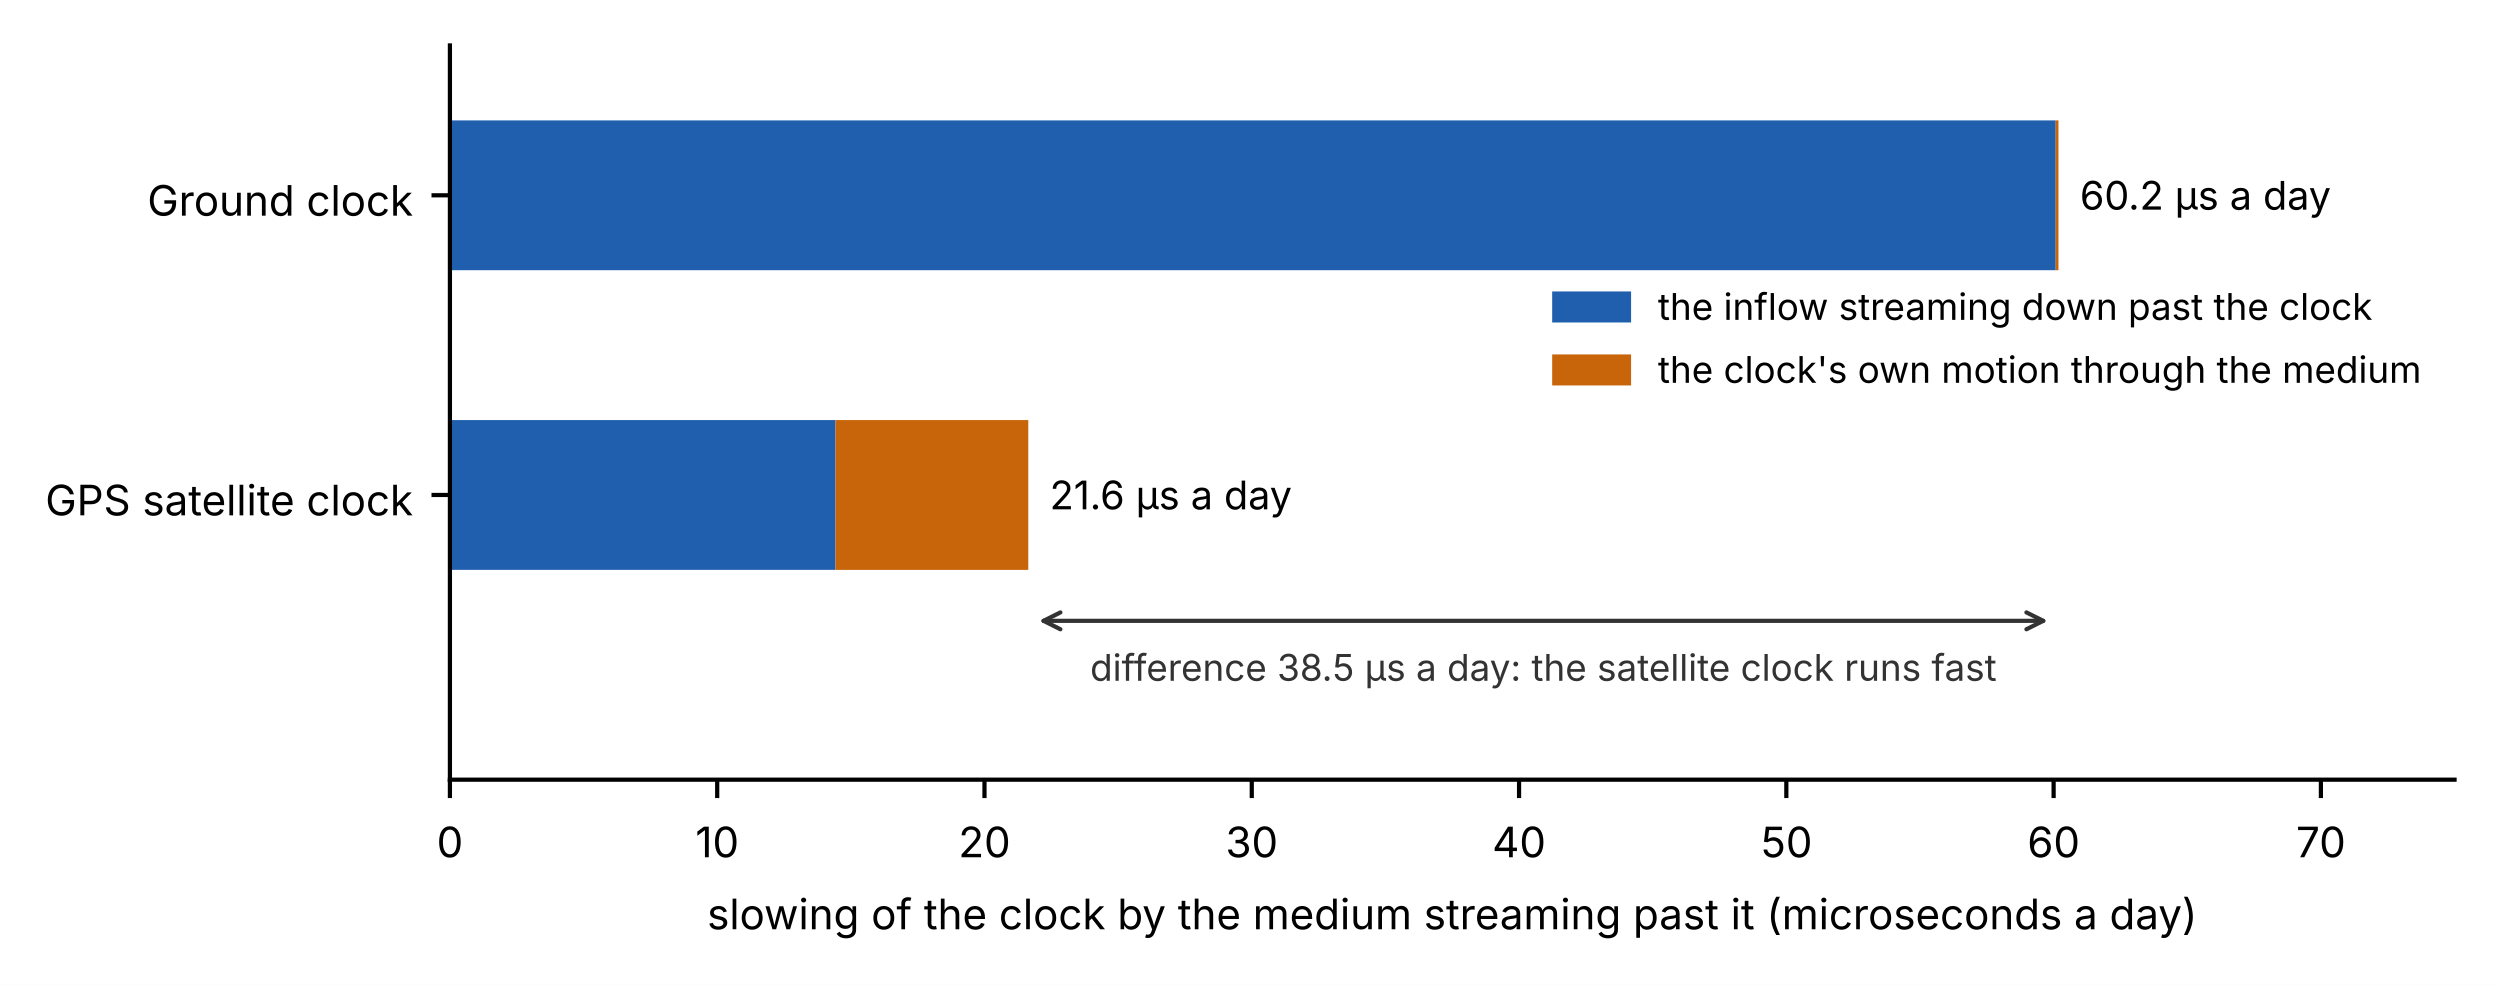
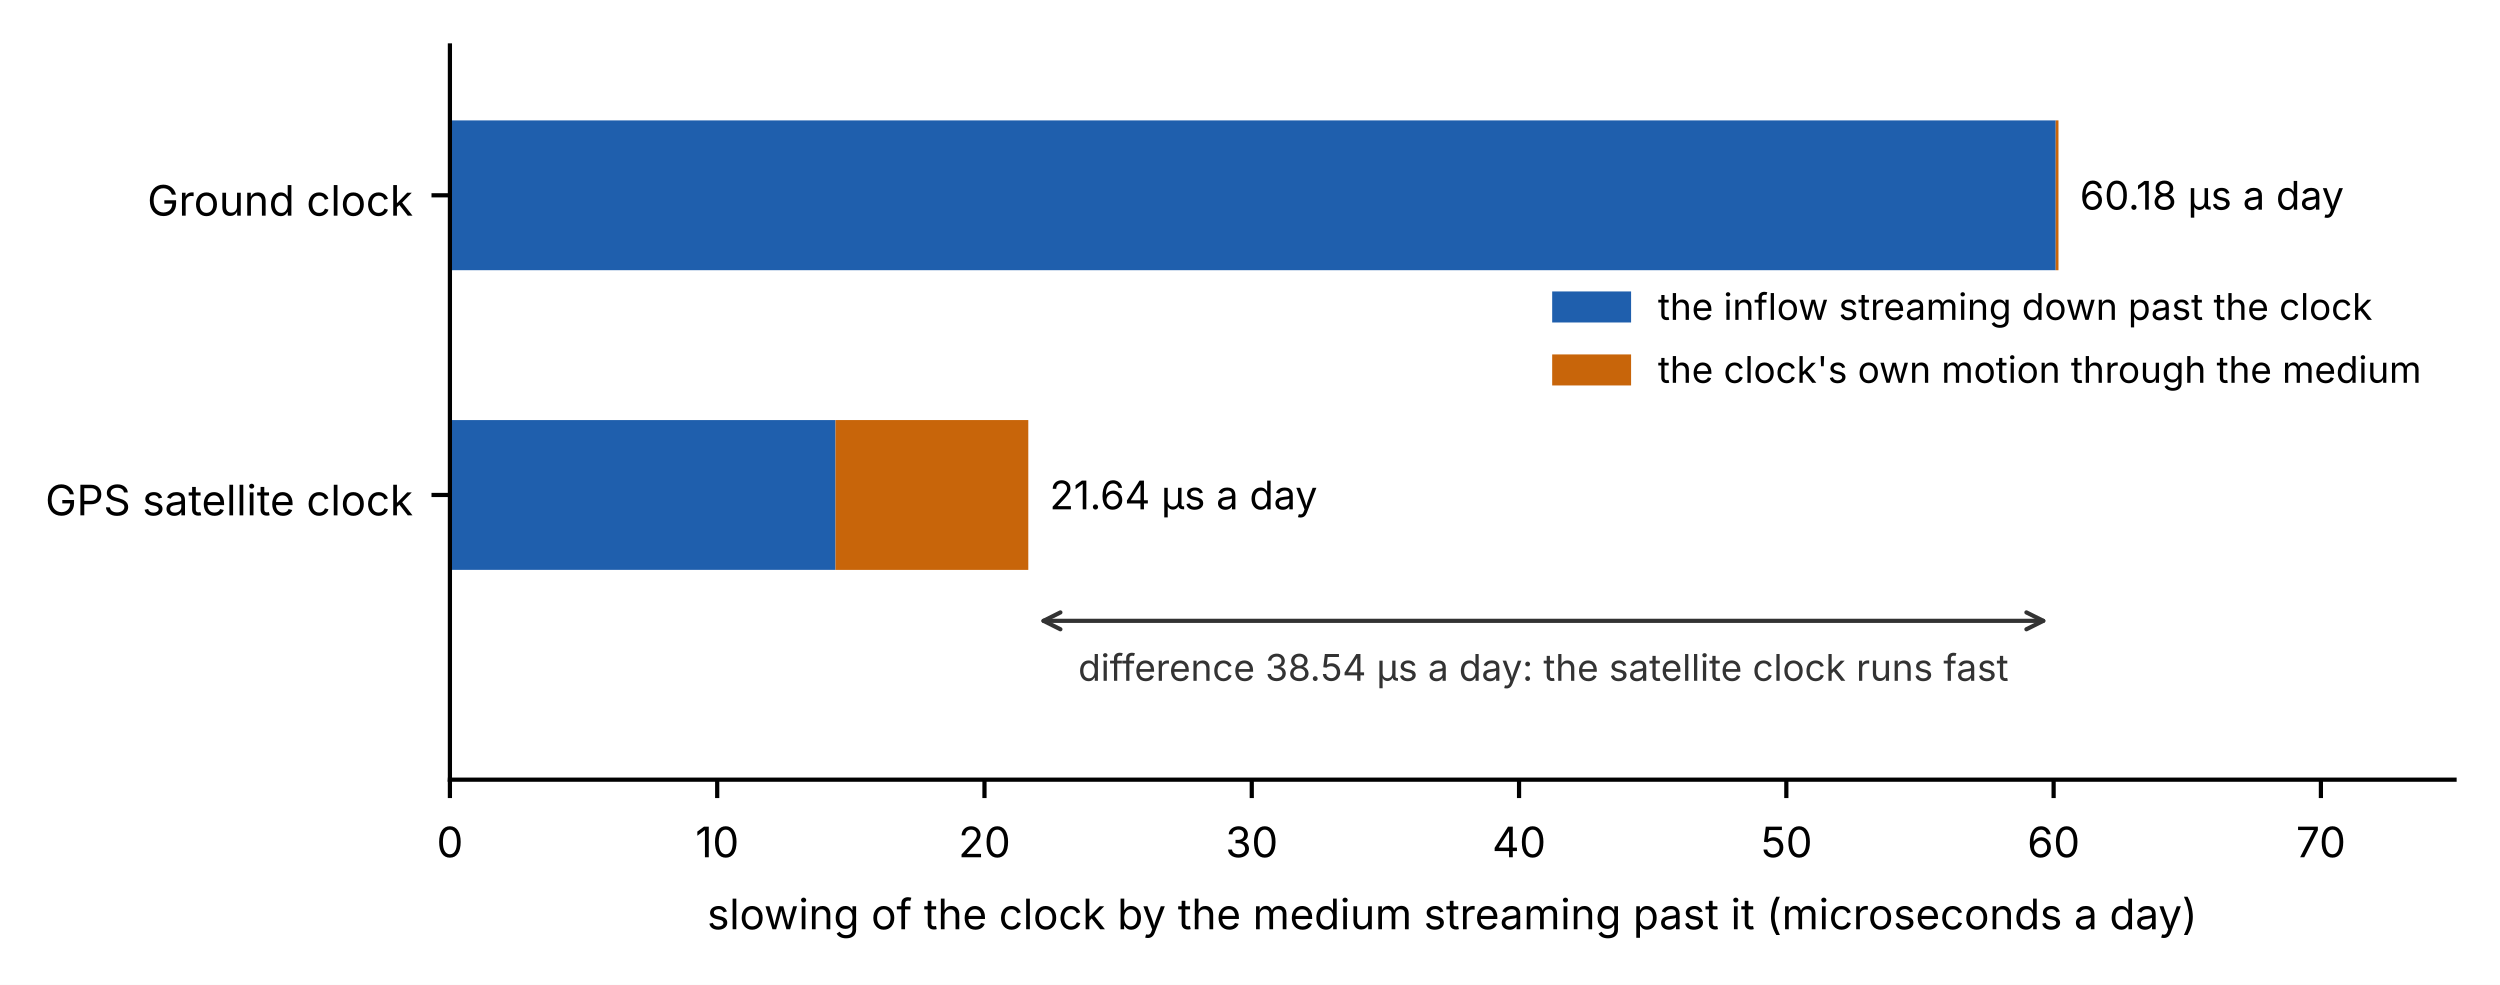
<svg xmlns="http://www.w3.org/2000/svg" xmlns:xlink="http://www.w3.org/1999/xlink" width="475.2pt" height="187.2pt" viewBox="0 0 475.2 187.2" version="1.1">
  <defs>
    <style type="text/css">*{stroke-linejoin: round; stroke-linecap: butt}</style>
  </defs>
  <g id="figure_1">
    <g id="patch_1">
      <path d="M 0 187.2  L 475.2 187.2  L 475.2 0  L 0 0  z " style="fill: #ffffff" />
    </g>
    <g id="axes_1">
      <g id="patch_2">
        <path d="M 85.519 148.201  L 466.56 148.201  L 466.56 8.64  L 85.519 8.64  z " style="fill: #ffffff" />
      </g>
      <g id="patch_3">
-         <path d="M 85.519 22.881  L 390.749 22.881  L 390.749 51.363  L 85.519 51.363  z " clip-path="url(#pe11ba0ad7b)" style="fill: #1f5fad" />
+         <path d="M 85.519 22.881  L 390.749 22.881  L 390.749 51.363  L 85.519 51.363  z " clip-path="url(#pc84070c7b6)" style="fill: #1f5fad" />
      </g>
      <g id="patch_4">
-         <path d="M 390.749 22.881  L 391.277 22.881  L 391.277 51.363  L 390.749 51.363  z " clip-path="url(#pe11ba0ad7b)" style="fill: #c8650a" />
+         <path d="M 390.749 22.881  L 391.277 22.881  L 391.277 51.363  L 390.749 51.363  z " clip-path="url(#pc84070c7b6)" style="fill: #c8650a" />
      </g>
      <g id="patch_5">
-         <path d="M 85.519 79.844  L 158.813 79.844  L 158.813 108.326  L 85.519 108.326  z " clip-path="url(#pe11ba0ad7b)" style="fill: #1f5fad" />
+         <path d="M 85.519 79.844  L 158.813 79.844  L 158.813 108.326  L 85.519 108.326  z " clip-path="url(#pc84070c7b6)" style="fill: #1f5fad" />
      </g>
      <g id="patch_6">
-         <path d="M 158.813 79.844  L 195.459 79.844  L 195.459 108.326  L 158.813 108.326  z " clip-path="url(#pe11ba0ad7b)" style="fill: #c8650a" />
+         <path d="M 158.813 79.844  L 195.459 79.844  L 195.459 108.326  L 158.813 108.326  z " clip-path="url(#pc84070c7b6)" style="fill: #c8650a" />
      </g>
      <g id="matplotlib.axis_1">
        <g id="xtick_1">
          <g id="line2d_1">
            <defs>
-               <path id="m4b23191350" d="M 0 0  L 0 3.5  " style="stroke: #000000; stroke-width: 0.8" />
+               <path id="m355e256010" d="M 0 0  L 0 3.5  " style="stroke: #000000; stroke-width: 0.8" />
            </defs>
            <g>
-               <use xlink:href="#m4b23191350" x="85.519" y="148.201" style="stroke: #000000; stroke-width: 0.8" />
+               <use xlink:href="#m355e256010" x="85.519" y="148.201" style="stroke: #000000; stroke-width: 0.8" />
            </g>
          </g>
          <g id="text_1">
            <g transform="translate(82.99563 162.9506) scale(0.08 -0.08)">
              <defs>
                <path id="Inter-Regular-53f" d="M 2019 -63  C 3059 -63 3656 809 3656 2325  C 3656 3834 3050 4719 2019 4719  C 988 4719 381 3834 381 2325  C 381 806 981 -63 2019 -63  z M 2019 456  C 1338 456 953 1144 953 2325  C 953 3509 1338 4203 2019 4203  C 2700 4203 3084 3513 3084 2325  C 3084 1144 2700 456 2019 456  z " transform="scale(0.015625)" />
              </defs>
              <use xlink:href="#Inter-Regular-53f" />
            </g>
          </g>
        </g>
        <g id="xtick_2">
          <g id="line2d_2">
            <g>
-               <use xlink:href="#m4b23191350" x="136.325" y="148.201" style="stroke: #000000; stroke-width: 0.8" />
+               <use xlink:href="#m355e256010" x="136.325" y="148.201" style="stroke: #000000; stroke-width: 0.8" />
            </g>
          </g>
          <g id="text_2">
            <g transform="translate(132.1742 162.9506) scale(0.08 -0.08)">
              <defs>
                <path id="Inter-Regular-540" d="M 2041 4656  L 1313 4656  L 300 3909  L 300 3272  L 1425 4106  L 1456 4106  L 1456 0  L 2041 0  L 2041 4656  z " transform="scale(0.015625)" />
              </defs>
              <use xlink:href="#Inter-Regular-540" />
              <use xlink:href="#Inter-Regular-53f" transform="translate(40.67188 0)" />
            </g>
          </g>
        </g>
        <g id="xtick_3">
          <g id="line2d_3">
            <g>
-               <use xlink:href="#m4b23191350" x="187.13" y="148.201" style="stroke: #000000; stroke-width: 0.8" />
+               <use xlink:href="#m355e256010" x="187.13" y="148.201" style="stroke: #000000; stroke-width: 0.8" />
            </g>
          </g>
          <g id="text_3">
            <g transform="translate(182.1671 162.9506) scale(0.08 -0.08)">
              <defs>
                <path id="Inter-Regular-541" d="M 481 0  L 3447 0  L 3447 522  L 1300 522  L 1300 559  L 2319 1644  C 3141 2519 3369 2916 3369 3419  C 3369 4147 2778 4719 1947 4719  C 1119 4719 494 4159 494 3334  L 1063 3334  C 1063 3859 1400 4203 1931 4203  C 2428 4203 2806 3900 2806 3413  C 2806 2984 2544 2666 2028 2106  L 481 428  L 481 0  z " transform="scale(0.015625)" />
              </defs>
              <use xlink:href="#Inter-Regular-541" />
              <use xlink:href="#Inter-Regular-53f" transform="translate(60.98438 0)" />
            </g>
          </g>
        </g>
        <g id="xtick_4">
          <g id="line2d_4">
            <g>
-               <use xlink:href="#m4b23191350" x="237.936" y="148.201" style="stroke: #000000; stroke-width: 0.8" />
+               <use xlink:href="#m355e256010" x="237.936" y="148.201" style="stroke: #000000; stroke-width: 0.8" />
            </g>
          </g>
          <g id="text_4">
            <g transform="translate(232.9412 162.9506) scale(0.08 -0.08)">
              <defs>
                <path id="Inter-Regular-543" d="M 1984 -63  C 2897 -63 3572 503 3572 1266  C 3572 1853 3225 2284 2631 2381  L 2631 2419  C 3106 2559 3403 2944 3403 3469  C 3403 4131 2872 4719 2003 4719  C 1184 4719 516 4216 491 3484  L 1063 3484  C 1081 3938 1516 4203 1991 4203  C 2497 4203 2822 3900 2822 3438  C 2822 2956 2447 2644 1903 2644  L 1525 2644  L 1525 2128  L 1903 2128  C 2594 2128 2984 1775 2984 1272  C 2984 788 2559 459 1975 459  C 1444 459 1025 731 991 1175  L 391 1175  C 422 438 1072 -63 1984 -63  z " transform="scale(0.015625)" />
              </defs>
              <use xlink:href="#Inter-Regular-543" />
              <use xlink:href="#Inter-Regular-53f" transform="translate(61.76562 0)" />
            </g>
          </g>
        </g>
        <g id="xtick_5">
          <g id="line2d_5">
            <g>
-               <use xlink:href="#m4b23191350" x="288.741" y="148.201" style="stroke: #000000; stroke-width: 0.8" />
+               <use xlink:href="#m355e256010" x="288.741" y="148.201" style="stroke: #000000; stroke-width: 0.8" />
            </g>
          </g>
          <g id="text_5">
            <g transform="translate(283.6335 162.9506) scale(0.08 -0.08)">
              <defs>
                <path id="Inter-Regular-544" d="M 375 947  L 2566 947  L 2566 0  L 3134 0  L 3134 947  L 3766 947  L 3766 1469  L 3134 1469  L 3134 4656  L 2413 4656  L 375 1431  L 375 947  z M 2569 1469  L 1009 1469  L 1009 1506  L 2531 3913  L 2569 3913  L 2569 1469  z " transform="scale(0.015625)" />
              </defs>
              <use xlink:href="#Inter-Regular-544" />
              <use xlink:href="#Inter-Regular-53f" transform="translate(64.59375 0)" />
            </g>
          </g>
        </g>
        <g id="xtick_6">
          <g id="line2d_6">
            <g>
-               <use xlink:href="#m4b23191350" x="339.546" y="148.201" style="stroke: #000000; stroke-width: 0.8" />
+               <use xlink:href="#m355e256010" x="339.546" y="148.201" style="stroke: #000000; stroke-width: 0.8" />
            </g>
          </g>
          <g id="text_6">
            <g transform="translate(334.5908 162.9506) scale(0.08 -0.08)">
              <defs>
                <path id="Inter-Regular-545" d="M 1956 -63  C 2853 -63 3509 594 3509 1488  C 3509 2388 2881 3047 2028 3047  C 1706 3047 1397 2934 1206 2775  L 1181 2775  L 1341 4134  L 3291 4134  L 3291 4656  L 841 4656  L 566 2350  L 1122 2281  C 1306 2422 1631 2525 1919 2525  C 2503 2525 2928 2078 2928 1478  C 2928 888 2519 459 1956 459  C 1488 459 1106 759 1069 1175  L 494 1175  C 525 463 1138 -63 1956 -63  z " transform="scale(0.015625)" />
              </defs>
              <use xlink:href="#Inter-Regular-545" />
              <use xlink:href="#Inter-Regular-53f" transform="translate(60.79688 0)" />
            </g>
          </g>
        </g>
        <g id="xtick_7">
          <g id="line2d_7">
            <g>
-               <use xlink:href="#m4b23191350" x="390.352" y="148.201" style="stroke: #000000; stroke-width: 0.8" />
+               <use xlink:href="#m355e256010" x="390.352" y="148.201" style="stroke: #000000; stroke-width: 0.8" />
            </g>
          </g>
          <g id="text_7">
            <g transform="translate(385.3475 162.9506) scale(0.08 -0.08)">
              <defs>
                <path id="Inter-Regular-547" d="M 2019 -63  C 2969 -63 3588 634 3588 1503  C 3588 2403 2925 3044 2128 3044  C 1644 3044 1231 2813 981 2425  L 944 2425  C 944 3544 1375 4194 2091 4194  C 2575 4194 2866 3888 2969 3484  L 3550 3484  C 3438 4216 2872 4719 2091 4719  C 1034 4719 381 3788 381 2150  C 381 434 1241 -63 2019 -63  z M 2019 459  C 1447 459 1028 947 1028 1497  C 1028 2041 1469 2528 2034 2528  C 2597 2528 3013 2072 3013 1503  C 3013 922 2578 459 2019 459  z " transform="scale(0.015625)" />
              </defs>
              <use xlink:href="#Inter-Regular-547" />
              <use xlink:href="#Inter-Regular-53f" transform="translate(62.01562 0)" />
            </g>
          </g>
        </g>
        <g id="xtick_8">
          <g id="line2d_8">
            <g>
-               <use xlink:href="#m4b23191350" x="441.157" y="148.201" style="stroke: #000000; stroke-width: 0.8" />
+               <use xlink:href="#m355e256010" x="441.157" y="148.201" style="stroke: #000000; stroke-width: 0.8" />
            </g>
          </g>
          <g id="text_8">
            <g transform="translate(436.4323 162.9506) scale(0.08 -0.08)">
              <defs>
                <path id="Inter-Regular-548" d="M 625 0  L 1250 0  L 3316 4103  L 3316 4656  L 306 4656  L 306 4134  L 2694 4134  L 2694 4097  L 625 0  z " transform="scale(0.015625)" />
              </defs>
              <use xlink:href="#Inter-Regular-548" />
              <use xlink:href="#Inter-Regular-53f" transform="translate(55.03125 0)" />
            </g>
          </g>
        </g>
        <g id="text_9">
          <g transform="translate(134.4159 176.6303) scale(0.08 -0.08)">
            <defs>
              <path id="Inter-Regular-369" d="M 1681 -75  C 2500 -75 3059 372 3059 984  C 3059 1463 2763 1778 2128 1928  L 1600 2053  C 1191 2150 1013 2294 1013 2553  C 1013 2844 1325 3059 1741 3059  C 2191 3059 2388 2816 2484 2566  L 2994 2697  C 2834 3188 2456 3538 1738 3538  C 994 3538 444 3119 444 2519  C 444 2028 747 1716 1381 1566  L 1963 1428  C 2306 1347 2475 1188 2475 947  C 2475 659 2163 419 1675 419  C 1256 419 972 591 872 975  L 338 847  C 463 244 963 -75 1681 -75  z " transform="scale(0.015625)" />
              <path id="Inter-Regular-2e2" d="M 1056 4656  L 494 4656  L 494 0  L 1056 0  L 1056 4656  z " transform="scale(0.015625)" />
              <path id="Inter-Regular-318" d="M 1916 -75  C 2869 -75 3513 647 3513 1725  C 3513 2819 2869 3538 1916 3538  C 966 3538 325 2819 325 1725  C 325 647 966 -75 1916 -75  z M 1916 428  C 1219 428 897 1038 897 1725  C 897 2422 1219 3034 1916 3034  C 2622 3034 2944 2419 2944 1725  C 2944 1038 2622 428 1916 428  z " transform="scale(0.015625)" />
              <path id="Inter-Regular-3da" d="M 1278 0  L 1838 0  L 2291 1581  C 2403 1972 2513 2409 2619 2853  C 2725 2406 2831 1981 2947 1581  L 3400 0  L 3959 0  L 5019 3494  L 4422 3494  L 3997 1969  C 3891 1588 3775 1147 3659 613  C 3550 1153 3438 1597 3338 1969  L 2925 3494  L 2325 3494  L 1906 1969  C 1800 1581 1688 1134 1575 603  C 1459 1159 1341 1603 1241 1969  L 816 3494  L 219 3494  L 1278 0  z " transform="scale(0.015625)" />
              <path id="Inter-Regular-2b2" d="M 494 0  L 1056 0  L 1056 3494  L 494 3494  L 494 0  z M 778 4066  C 994 4066 1172 4231 1172 4438  C 1172 4644 994 4809 778 4809  C 566 4809 388 4644 388 4438  C 388 4231 566 4066 778 4066  z " transform="scale(0.015625)" />
              <path id="Inter-Regular-307" d="M 1056 2094  C 1056 2691 1434 3031 1938 3031  C 2425 3031 2725 2709 2725 2172  L 2725 0  L 3288 0  L 3288 2219  C 3288 3103 2813 3538 2106 3538  C 1638 3538 1263 3341 1038 2847  L 1034 3494  L 494 3494  L 494 0  L 1056 0  L 1056 2094  z " transform="scale(0.015625)" />
              <path id="Inter-Regular-293" d="M 1909 -1381  C 2759 -1381 3431 -994 3431 -91  L 3431 3494  L 2884 3494  L 2884 2934  L 2831 2934  C 2713 3122 2488 3538 1813 3538  C 941 3538 325 2844 325 1763  C 325 666 963 56 1800 56  C 2475 56 2697 441 2816 641  L 2869 641  L 2869 -59  C 2869 -634 2466 -891 1909 -891  C 1294 -891 1075 -578 928 -375  L 472 -669  C 688 -1053 1134 -1381 1909 -1381  z M 1894 556  C 1238 556 897 1056 897 1775  C 897 2472 1228 3034 1894 3034  C 2538 3034 2875 2516 2875 1775  C 2875 1013 2528 556 1894 556  z " transform="scale(0.015625)" />
              <path id="Inter-Regular-6eb" transform="scale(0.015625)" />
              <path id="Inter-Regular-288" d="M 2119 3494  L 1313 3494  L 1313 3834  C 1313 4172 1463 4353 1809 4353  C 1966 4353 2053 4319 2113 4300  L 2269 4781  C 2184 4819 2009 4875 1744 4875  C 1234 4875 750 4566 750 3959  L 750 3494  L 63 3494  L 63 3013  L 750 3013  L 750 0  L 1313 0  L 1313 3013  L 2119 3013  L 2119 3494  z " transform="scale(0.015625)" />
              <path id="Inter-Regular-37b" d="M 1869 3494  L 1150 3494  L 1150 4325  L 588 4325  L 588 3494  L 63 3494  L 63 3013  L 588 3013  L 588 863  C 588 291 944 -44 1547 -44  C 1691 -44 1850 -22 1966 19  L 1850 494  C 1756 475 1634 456 1563 456  C 1266 456 1150 594 1150 906  L 1150 3013  L 1869 3013  L 1869 3494  z " transform="scale(0.015625)" />
              <path id="Inter-Regular-29f" d="M 1056 2094  C 1056 2691 1434 3031 1938 3031  C 2425 3031 2725 2709 2725 2172  L 2725 0  L 3291 0  L 3291 2219  C 3291 3103 2813 3538 2106 3538  C 1650 3538 1284 3353 1056 2888  L 1056 4656  L 494 4656  L 494 0  L 1056 0  L 1056 2094  z " transform="scale(0.015625)" />
              <path id="Inter-Regular-267" d="M 1963 -75  C 2678 -75 3200 284 3363 813  L 2819 963  C 2688 606 2378 425 1966 425  C 1347 425 922 825 894 1556  L 3419 1556  L 3419 1791  C 3419 3081 2638 3538 1897 3538  C 944 3538 325 2791 325 1719  C 325 644 950 -75 1963 -75  z M 897 2031  C 931 2566 1297 3038 1897 3038  C 2472 3038 2794 2625 2847 2031  L 897 2031  z " transform="scale(0.015625)" />
              <path id="Inter-Regular-24b" d="M 1916 -75  C 2600 -75 3156 297 3344 919  L 2806 1072  C 2703 694 2384 428 1916 428  C 1219 428 897 1038 897 1725  C 897 2422 1219 3034 1916 3034  C 2375 3034 2688 2778 2791 2419  L 3331 2572  C 3141 3181 2591 3538 1916 3538  C 966 3538 325 2819 325 1725  C 325 647 966 -75 1916 -75  z " transform="scale(0.015625)" />
              <path id="Inter-Regular-2d9" d="M 494 0  L 1056 0  L 1056 1288  L 1425 1634  L 2703 0  L 3425 0  L 1853 1994  L 3316 3494  L 2619 3494  L 1125 1953  L 1056 1953  L 1056 4656  L 494 4656  L 494 0  z " transform="scale(0.015625)" />
              <path id="Inter-Regular-243" d="M 2116 -75  C 2988 -75 3594 625 3594 1738  C 3594 2844 2984 3538 2113 3538  C 1431 3538 1216 3119 1100 2934  L 1056 2934  L 1056 4656  L 494 4656  L 494 0  L 1038 0  L 1038 541  L 1100 541  C 1216 347 1450 -75 2116 -75  z M 2031 428  C 1397 428 1050 966 1050 1744  C 1050 2516 1388 3034 2031 3034  C 2694 3034 3022 2469 3022 1744  C 3022 1009 2684 428 2031 428  z " transform="scale(0.015625)" />
              <path id="Inter-Regular-3e8" d="M 438 -1266  C 497 -1294 650 -1331 850 -1331  C 1344 -1331 1681 -1078 1894 -522  L 3428 3494  L 2816 3494  L 2066 1422  C 1956 1119 1875 816 1797 525  C 1716 816 1638 1116 1528 1422  L 784 3494  L 169 3494  L 1503 -19  L 1403 -309  C 1231 -809 984 -884 641 -794  L 581 -778  L 438 -1266  z " transform="scale(0.015625)" />
              <path id="Inter-Regular-300" d="M 494 0  L 1056 0  L 1056 2200  C 1056 2756 1428 3044 1838 3044  C 2231 3044 2522 2784 2522 2397  L 2522 0  L 3084 0  L 3084 2281  C 3084 2722 3372 3044 3844 3044  C 4219 3044 4547 2844 4547 2341  L 4547 0  L 5113 0  L 5113 2356  C 5113 3166 4619 3556 4013 3556  C 3506 3556 3078 3284 2913 2844  C 2788 3275 2481 3556 2022 3556  C 1609 3556 1216 3325 1044 2853  L 1041 3494  L 494 3494  L 494 0  z " transform="scale(0.015625)" />
              <path id="Inter-Regular-256" d="M 1803 -75  C 2469 -75 2703 347 2819 541  L 2881 541  L 2881 0  L 3425 0  L 3425 4656  L 2863 4656  L 2863 2934  L 2819 2934  C 2703 3119 2488 3538 1806 3538  C 934 3538 325 2844 325 1738  C 325 625 931 -75 1803 -75  z M 1888 428  C 1234 428 897 1009 897 1744  C 897 2469 1225 3034 1888 3034  C 2531 3034 2869 2516 2869 1744  C 2869 966 2522 428 1888 428  z " transform="scale(0.015625)" />
              <path id="Inter-Regular-395" d="M 1678 -44  C 2138 -44 2519 144 2747 653  L 2747 0  L 3291 0  L 3291 3494  L 2725 3494  L 2725 1400  C 2725 803 2347 463 1847 463  C 1359 463 1056 784 1056 1322  L 1056 3494  L 494 3494  L 494 1275  C 494 391 972 -44 1678 -44  z " transform="scale(0.015625)" />
              <path id="Inter-Regular-356" d="M 494 0  L 1056 0  L 1056 2188  C 1056 2659 1425 3000 1928 3000  C 2078 3000 2231 2975 2266 2969  L 2266 3534  C 2200 3538 2063 3544 1981 3544  C 1566 3544 1203 3309 1075 2956  L 1038 2956  L 1038 3494  L 494 3494  L 494 0  z " transform="scale(0.015625)" />
              <path id="Inter-Regular-1fc" d="M 1472 -81  C 2063 -81 2391 228 2509 475  L 2547 475  L 2547 0  L 3100 0  L 3100 2303  C 3100 3394 2259 3538 1791 3538  C 1250 3538 650 3344 381 2709  L 922 2531  C 1031 2775 1303 3044 1806 3044  C 2291 3044 2538 2794 2538 2359  L 2538 2341  C 2538 2081 2263 2100 1641 2022  C 994 1941 281 1794 281 994  C 281 306 809 -81 1472 -81  z M 1569 416  C 1150 416 847 603 847 966  C 847 1363 1206 1494 1616 1547  C 1831 1575 2444 1638 2538 1747  L 2538 1263  C 2538 834 2191 416 1569 416  z " transform="scale(0.015625)" />
              <path id="Inter-Regular-34d" d="M 494 -1306  L 1056 -1306  L 1056 541  L 1100 541  C 1216 347 1450 -75 2116 -75  C 2988 -75 3594 625 3594 1738  C 3594 2844 2984 3538 2113 3538  C 1431 3538 1216 3119 1100 2934  L 1038 2934  L 1038 3494  L 494 3494  L 494 -1306  z M 2031 428  C 1397 428 1050 966 1050 1744  C 1050 2516 1388 3034 2031 3034  C 2694 3034 3022 2469 3022 1744  C 3022 1009 2684 428 2031 428  z " transform="scale(0.015625)" />
              <path id="Inter-Regular-59f" d="M 681 1897  C 681 984 956 31 1488 -872  L 2034 -872  C 1497 238 1253 1069 1253 1897  C 1253 2809 1550 3956 2034 4941  L 1488 4941  C 1019 4169 681 2913 681 1897  z " transform="scale(0.015625)" />
              <path id="Inter-Regular-5a0" d="M 300 -872  L 847 -872  C 1369 16 1653 969 1653 1897  C 1653 2909 1316 4172 847 4941  L 300 4941  C 784 3956 1081 2809 1081 1897  C 1081 1094 853 269 300 -872  z " transform="scale(0.015625)" />
            </defs>
            <use xlink:href="#Inter-Regular-369" />
            <use xlink:href="#Inter-Regular-2e2" transform="translate(52.78125 0)" />
            <use xlink:href="#Inter-Regular-318" transform="translate(77 0)" />
            <use xlink:href="#Inter-Regular-3da" transform="translate(135.1562 0)" />
            <use xlink:href="#Inter-Regular-2b2" transform="translate(217 0)" />
            <use xlink:href="#Inter-Regular-307" transform="translate(241.2188 0)" />
            <use xlink:href="#Inter-Regular-293" transform="translate(300.2969 0)" />
            <use xlink:href="#Inter-Regular-6eb" transform="translate(361.625 0)" />
            <use xlink:href="#Inter-Regular-318" transform="translate(389.75 0)" />
            <use xlink:href="#Inter-Regular-288" transform="translate(449.7188 0)" />
            <use xlink:href="#Inter-Regular-6eb" transform="translate(486.7344 0)" />
            <use xlink:href="#Inter-Regular-37b" transform="translate(514.8594 0)" />
            <use xlink:href="#Inter-Regular-29f" transform="translate(547.5781 0)" />
            <use xlink:href="#Inter-Regular-267" transform="translate(606.7031 0)" />
            <use xlink:href="#Inter-Regular-6eb" transform="translate(665 0)" />
            <use xlink:href="#Inter-Regular-24b" transform="translate(693.125 0)" />
            <use xlink:href="#Inter-Regular-2e2" transform="translate(750.25 0)" />
            <use xlink:href="#Inter-Regular-318" transform="translate(774.4688 0)" />
            <use xlink:href="#Inter-Regular-24b" transform="translate(834.4375 0)" />
            <use xlink:href="#Inter-Regular-2d9" transform="translate(891.5625 0)" />
            <use xlink:href="#Inter-Regular-6eb" transform="translate(946.4531 0)" />
            <use xlink:href="#Inter-Regular-243" transform="translate(974.5781 0)" />
            <use xlink:href="#Inter-Regular-3e8" transform="translate(1033.859 0)" />
            <use xlink:href="#Inter-Regular-6eb" transform="translate(1090.062 0)" />
            <use xlink:href="#Inter-Regular-37b" transform="translate(1118.188 0)" />
            <use xlink:href="#Inter-Regular-29f" transform="translate(1150.906 0)" />
            <use xlink:href="#Inter-Regular-267" transform="translate(1210.031 0)" />
            <use xlink:href="#Inter-Regular-6eb" transform="translate(1268.328 0)" />
            <use xlink:href="#Inter-Regular-300" transform="translate(1296.453 0)" />
            <use xlink:href="#Inter-Regular-267" transform="translate(1384.047 0)" />
            <use xlink:href="#Inter-Regular-256" transform="translate(1442.344 0)" />
            <use xlink:href="#Inter-Regular-2b2" transform="translate(1503.578 0)" />
            <use xlink:href="#Inter-Regular-395" transform="translate(1527.797 0)" />
            <use xlink:href="#Inter-Regular-300" transform="translate(1586.922 0)" />
            <use xlink:href="#Inter-Regular-6eb" transform="translate(1674.516 0)" />
            <use xlink:href="#Inter-Regular-369" transform="translate(1702.641 0)" />
            <use xlink:href="#Inter-Regular-37b" transform="translate(1755.422 0)" />
            <use xlink:href="#Inter-Regular-356" transform="translate(1788.141 0)" />
            <use xlink:href="#Inter-Regular-267" transform="translate(1824.125 0)" />
            <use xlink:href="#Inter-Regular-1fc" transform="translate(1883.406 0)" />
            <use xlink:href="#Inter-Regular-300" transform="translate(1939.562 0)" />
            <use xlink:href="#Inter-Regular-2b2" transform="translate(2027.156 0)" />
            <use xlink:href="#Inter-Regular-307" transform="translate(2051.375 0)" />
            <use xlink:href="#Inter-Regular-293" transform="translate(2110.453 0)" />
            <use xlink:href="#Inter-Regular-6eb" transform="translate(2171.781 0)" />
            <use xlink:href="#Inter-Regular-34d" transform="translate(2199.906 0)" />
            <use xlink:href="#Inter-Regular-1fc" transform="translate(2262.125 0)" />
            <use xlink:href="#Inter-Regular-369" transform="translate(2318.281 0)" />
            <use xlink:href="#Inter-Regular-37b" transform="translate(2371.062 0)" />
            <use xlink:href="#Inter-Regular-6eb" transform="translate(2403.781 0)" />
            <use xlink:href="#Inter-Regular-2b2" transform="translate(2431.906 0)" />
            <use xlink:href="#Inter-Regular-37b" transform="translate(2456.125 0)" />
            <use xlink:href="#Inter-Regular-6eb" transform="translate(2488.844 0)" />
            <use xlink:href="#Inter-Regular-59f" transform="translate(2516.969 0)" />
            <use xlink:href="#Inter-Regular-300" transform="translate(2553.438 0)" />
            <use xlink:href="#Inter-Regular-2b2" transform="translate(2641.031 0)" />
            <use xlink:href="#Inter-Regular-24b" transform="translate(2665.25 0)" />
            <use xlink:href="#Inter-Regular-356" transform="translate(2722.375 0)" />
            <use xlink:href="#Inter-Regular-318" transform="translate(2758.359 0)" />
            <use xlink:href="#Inter-Regular-369" transform="translate(2818.328 0)" />
            <use xlink:href="#Inter-Regular-267" transform="translate(2871.109 0)" />
            <use xlink:href="#Inter-Regular-24b" transform="translate(2929.406 0)" />
            <use xlink:href="#Inter-Regular-318" transform="translate(2986.531 0)" />
            <use xlink:href="#Inter-Regular-307" transform="translate(3046.5 0)" />
            <use xlink:href="#Inter-Regular-256" transform="translate(3105.578 0)" />
            <use xlink:href="#Inter-Regular-369" transform="translate(3166.812 0)" />
            <use xlink:href="#Inter-Regular-6eb" transform="translate(3219.594 0)" />
            <use xlink:href="#Inter-Regular-1fc" transform="translate(3247.719 0)" />
            <use xlink:href="#Inter-Regular-6eb" transform="translate(3303.875 0)" />
            <use xlink:href="#Inter-Regular-256" transform="translate(3332 0)" />
            <use xlink:href="#Inter-Regular-1fc" transform="translate(3393.234 0)" />
            <use xlink:href="#Inter-Regular-3e8" transform="translate(3447.922 0)" />
            <use xlink:href="#Inter-Regular-5a0" transform="translate(3504.125 0)" />
          </g>
        </g>
      </g>
      <g id="matplotlib.axis_2">
        <g id="ytick_1">
          <g id="line2d_9">
            <defs>
-               <path id="mbb3baf6164" d="M 0 0  L -3.5 0  " style="stroke: #000000; stroke-width: 0.8" />
+               <path id="mac8181e2a7" d="M 0 0  L -3.5 0  " style="stroke: #000000; stroke-width: 0.8" />
            </defs>
            <g>
-               <use xlink:href="#mbb3baf6164" x="85.519" y="37.122" style="stroke: #000000; stroke-width: 0.8" />
+               <use xlink:href="#mac8181e2a7" x="85.519" y="37.122" style="stroke: #000000; stroke-width: 0.8" />
            </g>
          </g>
          <g id="text_10">
            <g transform="translate(28.00313 40.99676) scale(0.08 -0.08)">
              <defs>
                <path id="Inter-Regular-8d" d="M 2466 -63  C 3575 -63 4375 675 4375 1831  L 4375 2341  L 2588 2341  L 2588 1822  L 3794 1822  C 3778 1003 3244 488 2466 488  C 1609 488 959 1138 959 2325  C 959 3522 1613 4169 2431 4169  C 3091 4169 3538 3794 3728 3197  L 4341 3197  C 4172 4100 3413 4719 2428 4719  C 1234 4719 381 3803 381 2325  C 381 853 1222 -63 2466 -63  z " transform="scale(0.015625)" />
              </defs>
              <use xlink:href="#Inter-Regular-8d" />
              <use xlink:href="#Inter-Regular-356" transform="translate(74.60938 0)" />
              <use xlink:href="#Inter-Regular-318" transform="translate(110.5938 0)" />
              <use xlink:href="#Inter-Regular-395" transform="translate(170.5625 0)" />
              <use xlink:href="#Inter-Regular-307" transform="translate(229.6875 0)" />
              <use xlink:href="#Inter-Regular-256" transform="translate(288.7656 0)" />
              <use xlink:href="#Inter-Regular-6eb" transform="translate(350 0)" />
              <use xlink:href="#Inter-Regular-24b" transform="translate(378.125 0)" />
              <use xlink:href="#Inter-Regular-2e2" transform="translate(435.25 0)" />
              <use xlink:href="#Inter-Regular-318" transform="translate(459.4688 0)" />
              <use xlink:href="#Inter-Regular-24b" transform="translate(519.4375 0)" />
              <use xlink:href="#Inter-Regular-2d9" transform="translate(576.5625 0)" />
            </g>
          </g>
        </g>
        <g id="ytick_2">
          <g id="line2d_10">
            <g>
-               <use xlink:href="#mbb3baf6164" x="85.519" y="94.085" style="stroke: #000000; stroke-width: 0.8" />
+               <use xlink:href="#mac8181e2a7" x="85.519" y="94.085" style="stroke: #000000; stroke-width: 0.8" />
            </g>
          </g>
          <g id="text_11">
            <g transform="translate(8.606875 97.96028) scale(0.08 -0.08)">
              <defs>
                <path id="Inter-Regular-178" d="M 563 0  L 1156 0  L 1156 1684  L 2159 1684  C 3244 1684 3744 2344 3744 3175  C 3744 4003 3244 4656 2156 4656  L 563 4656  L 563 0  z M 1156 2206  L 1156 4134  L 2125 4134  C 2869 4134 3153 3725 3153 3175  C 3153 2622 2869 2206 2131 2206  L 1156 2206  z " transform="scale(0.015625)" />
                <path id="Inter-Regular-18e" d="M 2053 -81  C 3128 -81 3744 506 3744 1269  C 3744 2138 2925 2419 2425 2556  L 1959 2684  C 1619 2778 1072 2950 1072 3438  C 1072 3875 1472 4194 2075 4194  C 2628 4194 3047 3934 3100 3481  L 3681 3481  C 3653 4184 3013 4719 2094 4719  C 1194 4719 494 4197 494 3409  C 494 2791 931 2406 1681 2194  L 2244 2034  C 2741 1894 3166 1728 3166 1278  C 3166 781 2684 450 2053 450  C 1506 450 1019 691 972 1219  L 363 1219  C 416 438 1044 -81 2053 -81  z " transform="scale(0.015625)" />
              </defs>
              <use xlink:href="#Inter-Regular-8d" />
              <use xlink:href="#Inter-Regular-178" transform="translate(74.60938 0)" />
              <use xlink:href="#Inter-Regular-18e" transform="translate(138.4844 0)" />
              <use xlink:href="#Inter-Regular-6eb" transform="translate(202.6406 0)" />
              <use xlink:href="#Inter-Regular-369" transform="translate(230.7656 0)" />
              <use xlink:href="#Inter-Regular-1fc" transform="translate(283.5469 0)" />
              <use xlink:href="#Inter-Regular-37b" transform="translate(339.7031 0)" />
              <use xlink:href="#Inter-Regular-267" transform="translate(371.4531 0)" />
              <use xlink:href="#Inter-Regular-2e2" transform="translate(429.75 0)" />
              <use xlink:href="#Inter-Regular-2e2" transform="translate(453.9688 0)" />
              <use xlink:href="#Inter-Regular-2b2" transform="translate(478.1875 0)" />
              <use xlink:href="#Inter-Regular-37b" transform="translate(502.4062 0)" />
              <use xlink:href="#Inter-Regular-267" transform="translate(534.1562 0)" />
              <use xlink:href="#Inter-Regular-6eb" transform="translate(592.4531 0)" />
              <use xlink:href="#Inter-Regular-24b" transform="translate(620.5781 0)" />
              <use xlink:href="#Inter-Regular-2e2" transform="translate(677.7031 0)" />
              <use xlink:href="#Inter-Regular-318" transform="translate(701.9219 0)" />
              <use xlink:href="#Inter-Regular-24b" transform="translate(761.8906 0)" />
              <use xlink:href="#Inter-Regular-2d9" transform="translate(819.0156 0)" />
            </g>
          </g>
        </g>
      </g>
      <g id="patch_7">
        <path d="M 85.519 148.201  L 85.519 8.64  " style="fill: none; stroke: #000000; stroke-width: 0.8; stroke-linejoin: miter; stroke-linecap: square" />
      </g>
      <g id="patch_8">
        <path d="M 85.519 148.201  L 466.56 148.201  " style="fill: none; stroke: #000000; stroke-width: 0.8; stroke-linejoin: miter; stroke-linecap: square" />
      </g>
      <g id="text_12">
        <g transform="translate(395.3414 39.85003) scale(0.075 -0.075)">
          <defs>
            <path id="Inter-Regular-5e0" d="M 922 -41  C 1156 -41 1344 147 1344 381  C 1344 616 1156 803 922 803  C 688 803 500 616 500 381  C 500 147 688 -41 922 -41  z " transform="scale(0.015625)" />
+             <path id="Inter-Regular-549" d="M 1978 -63  C 2916 -63 3578 478 3578 1238  C 3578 1825 3175 2325 2669 2419  L 2669 2444  C 3109 2559 3403 2988 3403 3481  C 3403 4191 2794 4719 1978 4719  C 1150 4719 550 4191 550 3481  C 550 2988 838 2559 1291 2444  L 1291 2419  C 769 2325 381 1825 381 1238  C 381 478 1031 -63 1978 -63  z M 1978 453  C 1350 453 966 775 966 1269  C 966 1784 1391 2153 1978 2153  C 2553 2153 2984 1784 2984 1269  C 2984 775 2594 453 1978 453  z M 1978 2650  C 1475 2650 1125 2966 1125 3438  C 1125 3903 1463 4206 1978 4206  C 2484 4206 2828 3903 2828 3438  C 2828 2966 2469 2650 1978 2650  z " transform="scale(0.015625)" />
            <path id="Inter-Regular-399" d="M 494 -1306  L 1056 -1306  L 1056 472  C 1250 66 1631 -50 1900 -50  C 2181 -50 2584 78 2769 525  C 2856 181 3134 0 3606 0  L 3719 0  L 3719 484  L 3628 484  C 3378 484 3291 563 3291 791  L 3291 3494  L 2728 3494  L 2728 1375  C 2728 725 2378 447 1903 447  C 1431 447 1056 722 1056 1375  L 1056 3494  L 494 3494  L 494 -1306  z " transform="scale(0.015625)" />
          </defs>
          <use xlink:href="#Inter-Regular-547" />
          <use xlink:href="#Inter-Regular-53f" transform="translate(62.01562 0)" />
          <use xlink:href="#Inter-Regular-5e0" transform="translate(122.5781 0)" />
-           <use xlink:href="#Inter-Regular-541" transform="translate(151.3906 0)" />
-           <use xlink:href="#Inter-Regular-6eb" transform="translate(212.375 0)" />
-           <use xlink:href="#Inter-Regular-399" transform="translate(240.5 0)" />
-           <use xlink:href="#Inter-Regular-369" transform="translate(299.0938 0)" />
-           <use xlink:href="#Inter-Regular-6eb" transform="translate(351.875 0)" />
-           <use xlink:href="#Inter-Regular-1fc" transform="translate(380 0)" />
-           <use xlink:href="#Inter-Regular-6eb" transform="translate(436.1562 0)" />
-           <use xlink:href="#Inter-Regular-256" transform="translate(464.2812 0)" />
-           <use xlink:href="#Inter-Regular-1fc" transform="translate(525.5156 0)" />
-           <use xlink:href="#Inter-Regular-3e8" transform="translate(580.2031 0)" />
+           <use xlink:href="#Inter-Regular-540" transform="translate(142.75 0)" />
+           <use xlink:href="#Inter-Regular-549" transform="translate(183.4219 0)" />
+           <use xlink:href="#Inter-Regular-6eb" transform="translate(245.2812 0)" />
+           <use xlink:href="#Inter-Regular-399" transform="translate(273.4062 0)" />
+           <use xlink:href="#Inter-Regular-369" transform="translate(332 0)" />
+           <use xlink:href="#Inter-Regular-6eb" transform="translate(384.7812 0)" />
+           <use xlink:href="#Inter-Regular-1fc" transform="translate(412.9062 0)" />
+           <use xlink:href="#Inter-Regular-6eb" transform="translate(469.0625 0)" />
+           <use xlink:href="#Inter-Regular-256" transform="translate(497.1875 0)" />
+           <use xlink:href="#Inter-Regular-1fc" transform="translate(558.4219 0)" />
+           <use xlink:href="#Inter-Regular-3e8" transform="translate(613.1094 0)" />
        </g>
      </g>
      <g id="text_13">
        <g transform="translate(199.5235 96.81355) scale(0.075 -0.075)">
          <use xlink:href="#Inter-Regular-541" />
          <use xlink:href="#Inter-Regular-540" transform="translate(60.98438 0)" />
          <use xlink:href="#Inter-Regular-5e0" transform="translate(101.6562 0)" />
          <use xlink:href="#Inter-Regular-547" transform="translate(127.9375 0)" />
-           <use xlink:href="#Inter-Regular-6eb" transform="translate(189.9531 0)" />
-           <use xlink:href="#Inter-Regular-399" transform="translate(218.0781 0)" />
-           <use xlink:href="#Inter-Regular-369" transform="translate(276.6719 0)" />
-           <use xlink:href="#Inter-Regular-6eb" transform="translate(329.4531 0)" />
-           <use xlink:href="#Inter-Regular-1fc" transform="translate(357.5781 0)" />
-           <use xlink:href="#Inter-Regular-6eb" transform="translate(413.7344 0)" />
-           <use xlink:href="#Inter-Regular-256" transform="translate(441.8594 0)" />
-           <use xlink:href="#Inter-Regular-1fc" transform="translate(503.0938 0)" />
-           <use xlink:href="#Inter-Regular-3e8" transform="translate(557.7812 0)" />
+           <use xlink:href="#Inter-Regular-544" transform="translate(189.9531 0)" />
+           <use xlink:href="#Inter-Regular-6eb" transform="translate(254.5469 0)" />
+           <use xlink:href="#Inter-Regular-399" transform="translate(282.6719 0)" />
+           <use xlink:href="#Inter-Regular-369" transform="translate(341.2656 0)" />
+           <use xlink:href="#Inter-Regular-6eb" transform="translate(394.0469 0)" />
+           <use xlink:href="#Inter-Regular-1fc" transform="translate(422.1719 0)" />
+           <use xlink:href="#Inter-Regular-6eb" transform="translate(478.3281 0)" />
+           <use xlink:href="#Inter-Regular-256" transform="translate(506.4531 0)" />
+           <use xlink:href="#Inter-Regular-1fc" transform="translate(567.6875 0)" />
+           <use xlink:href="#Inter-Regular-3e8" transform="translate(622.375 0)" />
        </g>
      </g>
      <g id="patch_9">
        <path d="M 388.384 118.01  Q 293.37 118.01 198.356 118.01  " style="fill: none; stroke: #333333; stroke-width: 0.8; stroke-linecap: round" />
        <path d="M 385.184 116.41  L 388.384 118.01  L 385.184 119.61  " style="fill: none; stroke: #333333; stroke-width: 0.8; stroke-linecap: round" />
        <path d="M 201.556 119.61  L 198.356 118.01  L 201.556 116.41  " style="fill: none; stroke: #333333; stroke-width: 0.8; stroke-linecap: round" />
      </g>
      <g id="text_14">
-         <g style="fill: #333333" transform="translate(207.2057 129.4027) scale(0.07 -0.07)">
+         <g style="fill: #333333" transform="translate(204.9449 129.4027) scale(0.07 -0.07)">
          <defs>
-             <path id="Inter-Regular-549" d="M 1978 -63  C 2916 -63 3578 478 3578 1238  C 3578 1825 3175 2325 2669 2419  L 2669 2444  C 3109 2559 3403 2988 3403 3481  C 3403 4191 2794 4719 1978 4719  C 1150 4719 550 4191 550 3481  C 550 2988 838 2559 1291 2444  L 1291 2419  C 769 2325 381 1825 381 1238  C 381 478 1031 -63 1978 -63  z M 1978 453  C 1350 453 966 775 966 1269  C 966 1784 1391 2153 1978 2153  C 2553 2153 2984 1784 2984 1269  C 2984 775 2594 453 1978 453  z M 1978 2650  C 1475 2650 1125 2966 1125 3438  C 1125 3903 1463 4206 1978 4206  C 2484 4206 2828 3903 2828 3438  C 2828 2966 2469 2650 1978 2650  z " transform="scale(0.015625)" />
            <path id="Inter-Regular-5e3" d="M 922 -41  C 1156 -41 1344 147 1344 381  C 1344 616 1156 803 922 803  C 688 803 500 616 500 381  C 500 147 688 -41 922 -41  z M 922 2488  C 1156 2488 1344 2675 1344 2909  C 1344 3144 1156 3331 922 3331  C 688 3331 500 3144 500 2909  C 500 2675 688 2488 922 2488  z " transform="scale(0.015625)" />
          </defs>
          <use xlink:href="#Inter-Regular-256" />
          <use xlink:href="#Inter-Regular-2b2" transform="translate(61.23438 0)" />
          <use xlink:href="#Inter-Regular-288" transform="translate(85.45312 0)" />
          <use xlink:href="#Inter-Regular-288" transform="translate(118.5625 0)" />
          <use xlink:href="#Inter-Regular-267" transform="translate(152.6562 0)" />
          <use xlink:href="#Inter-Regular-356" transform="translate(210.9531 0)" />
          <use xlink:href="#Inter-Regular-267" transform="translate(246.9375 0)" />
          <use xlink:href="#Inter-Regular-307" transform="translate(305.2344 0)" />
          <use xlink:href="#Inter-Regular-24b" transform="translate(364.3125 0)" />
          <use xlink:href="#Inter-Regular-267" transform="translate(421.4375 0)" />
          <use xlink:href="#Inter-Regular-6eb" transform="translate(479.7344 0)" />
          <use xlink:href="#Inter-Regular-543" transform="translate(507.8594 0)" />
          <use xlink:href="#Inter-Regular-549" transform="translate(569.625 0)" />
          <use xlink:href="#Inter-Regular-5e0" transform="translate(629.2344 0)" />
          <use xlink:href="#Inter-Regular-545" transform="translate(656.625 0)" />
-           <use xlink:href="#Inter-Regular-6eb" transform="translate(717.4219 0)" />
-           <use xlink:href="#Inter-Regular-399" transform="translate(745.5469 0)" />
-           <use xlink:href="#Inter-Regular-369" transform="translate(804.1406 0)" />
-           <use xlink:href="#Inter-Regular-6eb" transform="translate(856.9219 0)" />
-           <use xlink:href="#Inter-Regular-1fc" transform="translate(885.0469 0)" />
-           <use xlink:href="#Inter-Regular-6eb" transform="translate(941.2031 0)" />
-           <use xlink:href="#Inter-Regular-256" transform="translate(969.3281 0)" />
-           <use xlink:href="#Inter-Regular-1fc" transform="translate(1030.562 0)" />
-           <use xlink:href="#Inter-Regular-3e8" transform="translate(1085.25 0)" />
-           <use xlink:href="#Inter-Regular-5e3" transform="translate(1141.453 0)" />
-           <use xlink:href="#Inter-Regular-6eb" transform="translate(1170.266 0)" />
-           <use xlink:href="#Inter-Regular-37b" transform="translate(1198.391 0)" />
-           <use xlink:href="#Inter-Regular-29f" transform="translate(1231.109 0)" />
-           <use xlink:href="#Inter-Regular-267" transform="translate(1290.234 0)" />
-           <use xlink:href="#Inter-Regular-6eb" transform="translate(1348.531 0)" />
-           <use xlink:href="#Inter-Regular-369" transform="translate(1376.656 0)" />
-           <use xlink:href="#Inter-Regular-1fc" transform="translate(1429.438 0)" />
-           <use xlink:href="#Inter-Regular-37b" transform="translate(1485.594 0)" />
-           <use xlink:href="#Inter-Regular-267" transform="translate(1517.344 0)" />
-           <use xlink:href="#Inter-Regular-2e2" transform="translate(1575.641 0)" />
-           <use xlink:href="#Inter-Regular-2e2" transform="translate(1599.859 0)" />
-           <use xlink:href="#Inter-Regular-2b2" transform="translate(1624.078 0)" />
-           <use xlink:href="#Inter-Regular-37b" transform="translate(1648.297 0)" />
-           <use xlink:href="#Inter-Regular-267" transform="translate(1680.047 0)" />
-           <use xlink:href="#Inter-Regular-6eb" transform="translate(1738.344 0)" />
-           <use xlink:href="#Inter-Regular-24b" transform="translate(1766.469 0)" />
-           <use xlink:href="#Inter-Regular-2e2" transform="translate(1823.594 0)" />
-           <use xlink:href="#Inter-Regular-318" transform="translate(1847.812 0)" />
-           <use xlink:href="#Inter-Regular-24b" transform="translate(1907.781 0)" />
-           <use xlink:href="#Inter-Regular-2d9" transform="translate(1964.906 0)" />
-           <use xlink:href="#Inter-Regular-6eb" transform="translate(2019.797 0)" />
-           <use xlink:href="#Inter-Regular-356" transform="translate(2047.922 0)" />
-           <use xlink:href="#Inter-Regular-395" transform="translate(2085.562 0)" />
-           <use xlink:href="#Inter-Regular-307" transform="translate(2144.688 0)" />
-           <use xlink:href="#Inter-Regular-369" transform="translate(2203.766 0)" />
-           <use xlink:href="#Inter-Regular-6eb" transform="translate(2256.547 0)" />
-           <use xlink:href="#Inter-Regular-288" transform="translate(2284.672 0)" />
-           <use xlink:href="#Inter-Regular-1fc" transform="translate(2320.125 0)" />
-           <use xlink:href="#Inter-Regular-369" transform="translate(2376.281 0)" />
-           <use xlink:href="#Inter-Regular-37b" transform="translate(2429.062 0)" />
+           <use xlink:href="#Inter-Regular-544" transform="translate(717.4219 0)" />
+           <use xlink:href="#Inter-Regular-6eb" transform="translate(782.0156 0)" />
+           <use xlink:href="#Inter-Regular-399" transform="translate(810.1406 0)" />
+           <use xlink:href="#Inter-Regular-369" transform="translate(868.7344 0)" />
+           <use xlink:href="#Inter-Regular-6eb" transform="translate(921.5156 0)" />
+           <use xlink:href="#Inter-Regular-1fc" transform="translate(949.6406 0)" />
+           <use xlink:href="#Inter-Regular-6eb" transform="translate(1005.797 0)" />
+           <use xlink:href="#Inter-Regular-256" transform="translate(1033.922 0)" />
+           <use xlink:href="#Inter-Regular-1fc" transform="translate(1095.156 0)" />
+           <use xlink:href="#Inter-Regular-3e8" transform="translate(1149.844 0)" />
+           <use xlink:href="#Inter-Regular-5e3" transform="translate(1206.047 0)" />
+           <use xlink:href="#Inter-Regular-6eb" transform="translate(1234.859 0)" />
+           <use xlink:href="#Inter-Regular-37b" transform="translate(1262.984 0)" />
+           <use xlink:href="#Inter-Regular-29f" transform="translate(1295.703 0)" />
+           <use xlink:href="#Inter-Regular-267" transform="translate(1354.828 0)" />
+           <use xlink:href="#Inter-Regular-6eb" transform="translate(1413.125 0)" />
+           <use xlink:href="#Inter-Regular-369" transform="translate(1441.25 0)" />
+           <use xlink:href="#Inter-Regular-1fc" transform="translate(1494.031 0)" />
+           <use xlink:href="#Inter-Regular-37b" transform="translate(1550.188 0)" />
+           <use xlink:href="#Inter-Regular-267" transform="translate(1581.938 0)" />
+           <use xlink:href="#Inter-Regular-2e2" transform="translate(1640.234 0)" />
+           <use xlink:href="#Inter-Regular-2e2" transform="translate(1664.453 0)" />
+           <use xlink:href="#Inter-Regular-2b2" transform="translate(1688.672 0)" />
+           <use xlink:href="#Inter-Regular-37b" transform="translate(1712.891 0)" />
+           <use xlink:href="#Inter-Regular-267" transform="translate(1744.641 0)" />
+           <use xlink:href="#Inter-Regular-6eb" transform="translate(1802.938 0)" />
+           <use xlink:href="#Inter-Regular-24b" transform="translate(1831.062 0)" />
+           <use xlink:href="#Inter-Regular-2e2" transform="translate(1888.188 0)" />
+           <use xlink:href="#Inter-Regular-318" transform="translate(1912.406 0)" />
+           <use xlink:href="#Inter-Regular-24b" transform="translate(1972.375 0)" />
+           <use xlink:href="#Inter-Regular-2d9" transform="translate(2029.5 0)" />
+           <use xlink:href="#Inter-Regular-6eb" transform="translate(2084.391 0)" />
+           <use xlink:href="#Inter-Regular-356" transform="translate(2112.516 0)" />
+           <use xlink:href="#Inter-Regular-395" transform="translate(2150.156 0)" />
+           <use xlink:href="#Inter-Regular-307" transform="translate(2209.281 0)" />
+           <use xlink:href="#Inter-Regular-369" transform="translate(2268.359 0)" />
+           <use xlink:href="#Inter-Regular-6eb" transform="translate(2321.141 0)" />
+           <use xlink:href="#Inter-Regular-288" transform="translate(2349.266 0)" />
+           <use xlink:href="#Inter-Regular-1fc" transform="translate(2384.719 0)" />
+           <use xlink:href="#Inter-Regular-369" transform="translate(2440.875 0)" />
+           <use xlink:href="#Inter-Regular-37b" transform="translate(2493.656 0)" />
        </g>
      </g>
      <g id="legend_1">
        <g id="patch_10">
          <path d="M 295.537 60.798  L 309.537 60.798  L 309.537 55.898  L 295.537 55.898  z " style="fill: #1f5fad; stroke: #1f5fad; stroke-linejoin: miter" />
        </g>
        <g id="text_15">
          <g transform="translate(315.1369 60.79823) scale(0.07 -0.07)">
            <use xlink:href="#Inter-Regular-37b" />
            <use xlink:href="#Inter-Regular-29f" transform="translate(32.71875 0)" />
            <use xlink:href="#Inter-Regular-267" transform="translate(91.84375 0)" />
            <use xlink:href="#Inter-Regular-6eb" transform="translate(150.1406 0)" />
            <use xlink:href="#Inter-Regular-2b2" transform="translate(178.2656 0)" />
            <use xlink:href="#Inter-Regular-307" transform="translate(202.4844 0)" />
            <use xlink:href="#Inter-Regular-288" transform="translate(261.5625 0)" />
            <use xlink:href="#Inter-Regular-2e2" transform="translate(298.5781 0)" />
            <use xlink:href="#Inter-Regular-318" transform="translate(322.7969 0)" />
            <use xlink:href="#Inter-Regular-3da" transform="translate(380.9531 0)" />
            <use xlink:href="#Inter-Regular-6eb" transform="translate(462.7969 0)" />
            <use xlink:href="#Inter-Regular-369" transform="translate(490.9219 0)" />
            <use xlink:href="#Inter-Regular-37b" transform="translate(543.7031 0)" />
            <use xlink:href="#Inter-Regular-356" transform="translate(576.4219 0)" />
            <use xlink:href="#Inter-Regular-267" transform="translate(612.4062 0)" />
            <use xlink:href="#Inter-Regular-1fc" transform="translate(671.6875 0)" />
            <use xlink:href="#Inter-Regular-300" transform="translate(727.8438 0)" />
            <use xlink:href="#Inter-Regular-2b2" transform="translate(815.4375 0)" />
            <use xlink:href="#Inter-Regular-307" transform="translate(839.6562 0)" />
            <use xlink:href="#Inter-Regular-293" transform="translate(898.7344 0)" />
            <use xlink:href="#Inter-Regular-6eb" transform="translate(960.0625 0)" />
            <use xlink:href="#Inter-Regular-256" transform="translate(988.1875 0)" />
            <use xlink:href="#Inter-Regular-318" transform="translate(1049.422 0)" />
            <use xlink:href="#Inter-Regular-3da" transform="translate(1107.578 0)" />
            <use xlink:href="#Inter-Regular-307" transform="translate(1189.422 0)" />
            <use xlink:href="#Inter-Regular-6eb" transform="translate(1248.5 0)" />
            <use xlink:href="#Inter-Regular-34d" transform="translate(1276.625 0)" />
            <use xlink:href="#Inter-Regular-1fc" transform="translate(1338.844 0)" />
            <use xlink:href="#Inter-Regular-369" transform="translate(1395 0)" />
            <use xlink:href="#Inter-Regular-37b" transform="translate(1447.781 0)" />
            <use xlink:href="#Inter-Regular-6eb" transform="translate(1480.5 0)" />
            <use xlink:href="#Inter-Regular-37b" transform="translate(1508.625 0)" />
            <use xlink:href="#Inter-Regular-29f" transform="translate(1541.344 0)" />
            <use xlink:href="#Inter-Regular-267" transform="translate(1600.469 0)" />
            <use xlink:href="#Inter-Regular-6eb" transform="translate(1658.766 0)" />
            <use xlink:href="#Inter-Regular-24b" transform="translate(1686.891 0)" />
            <use xlink:href="#Inter-Regular-2e2" transform="translate(1744.016 0)" />
            <use xlink:href="#Inter-Regular-318" transform="translate(1768.234 0)" />
            <use xlink:href="#Inter-Regular-24b" transform="translate(1828.203 0)" />
            <use xlink:href="#Inter-Regular-2d9" transform="translate(1885.328 0)" />
          </g>
        </g>
        <g id="patch_11">
          <path d="M 295.537 72.768  L 309.537 72.768  L 309.537 67.868  L 295.537 67.868  z " style="fill: #c8650a; stroke: #c8650a; stroke-linejoin: miter" />
        </g>
        <g id="text_16">
          <g transform="translate(315.1369 72.76795) scale(0.07 -0.07)">
            <defs>
              <path id="Inter-Regular-5ce" d="M 725 2884  L 1194 2884  L 1263 4656  L 656 4656  L 725 2884  z " transform="scale(0.015625)" />
            </defs>
            <use xlink:href="#Inter-Regular-37b" />
            <use xlink:href="#Inter-Regular-29f" transform="translate(32.71875 0)" />
            <use xlink:href="#Inter-Regular-267" transform="translate(91.84375 0)" />
            <use xlink:href="#Inter-Regular-6eb" transform="translate(150.1406 0)" />
            <use xlink:href="#Inter-Regular-24b" transform="translate(178.2656 0)" />
            <use xlink:href="#Inter-Regular-2e2" transform="translate(235.3906 0)" />
            <use xlink:href="#Inter-Regular-318" transform="translate(259.6094 0)" />
            <use xlink:href="#Inter-Regular-24b" transform="translate(319.5781 0)" />
            <use xlink:href="#Inter-Regular-2d9" transform="translate(376.7031 0)" />
            <use xlink:href="#Inter-Regular-5ce" transform="translate(431.5938 0)" />
            <use xlink:href="#Inter-Regular-369" transform="translate(461.5781 0)" />
            <use xlink:href="#Inter-Regular-6eb" transform="translate(514.3594 0)" />
            <use xlink:href="#Inter-Regular-318" transform="translate(542.4844 0)" />
            <use xlink:href="#Inter-Regular-3da" transform="translate(600.6406 0)" />
            <use xlink:href="#Inter-Regular-307" transform="translate(682.4844 0)" />
            <use xlink:href="#Inter-Regular-6eb" transform="translate(741.5625 0)" />
            <use xlink:href="#Inter-Regular-300" transform="translate(769.6875 0)" />
            <use xlink:href="#Inter-Regular-318" transform="translate(857.2812 0)" />
            <use xlink:href="#Inter-Regular-37b" transform="translate(917.25 0)" />
            <use xlink:href="#Inter-Regular-2b2" transform="translate(949.9688 0)" />
            <use xlink:href="#Inter-Regular-318" transform="translate(974.1875 0)" />
            <use xlink:href="#Inter-Regular-307" transform="translate(1034.156 0)" />
            <use xlink:href="#Inter-Regular-6eb" transform="translate(1093.234 0)" />
            <use xlink:href="#Inter-Regular-37b" transform="translate(1121.359 0)" />
            <use xlink:href="#Inter-Regular-29f" transform="translate(1154.078 0)" />
            <use xlink:href="#Inter-Regular-356" transform="translate(1213.203 0)" />
            <use xlink:href="#Inter-Regular-318" transform="translate(1249.188 0)" />
            <use xlink:href="#Inter-Regular-395" transform="translate(1309.156 0)" />
            <use xlink:href="#Inter-Regular-293" transform="translate(1368.281 0)" />
            <use xlink:href="#Inter-Regular-29f" transform="translate(1429.609 0)" />
            <use xlink:href="#Inter-Regular-6eb" transform="translate(1488.734 0)" />
            <use xlink:href="#Inter-Regular-37b" transform="translate(1516.859 0)" />
            <use xlink:href="#Inter-Regular-29f" transform="translate(1549.578 0)" />
            <use xlink:href="#Inter-Regular-267" transform="translate(1608.703 0)" />
            <use xlink:href="#Inter-Regular-6eb" transform="translate(1667 0)" />
            <use xlink:href="#Inter-Regular-300" transform="translate(1695.125 0)" />
            <use xlink:href="#Inter-Regular-267" transform="translate(1782.719 0)" />
            <use xlink:href="#Inter-Regular-256" transform="translate(1841.016 0)" />
            <use xlink:href="#Inter-Regular-2b2" transform="translate(1902.25 0)" />
            <use xlink:href="#Inter-Regular-395" transform="translate(1926.469 0)" />
            <use xlink:href="#Inter-Regular-300" transform="translate(1985.594 0)" />
          </g>
        </g>
      </g>
    </g>
  </g>
  <defs>
-     <clipPath id="pe11ba0ad7b">
+     <clipPath id="pc84070c7b6">
      <rect x="85.519" y="8.64" width="381.041" height="139.561" />
    </clipPath>
  </defs>
</svg>
